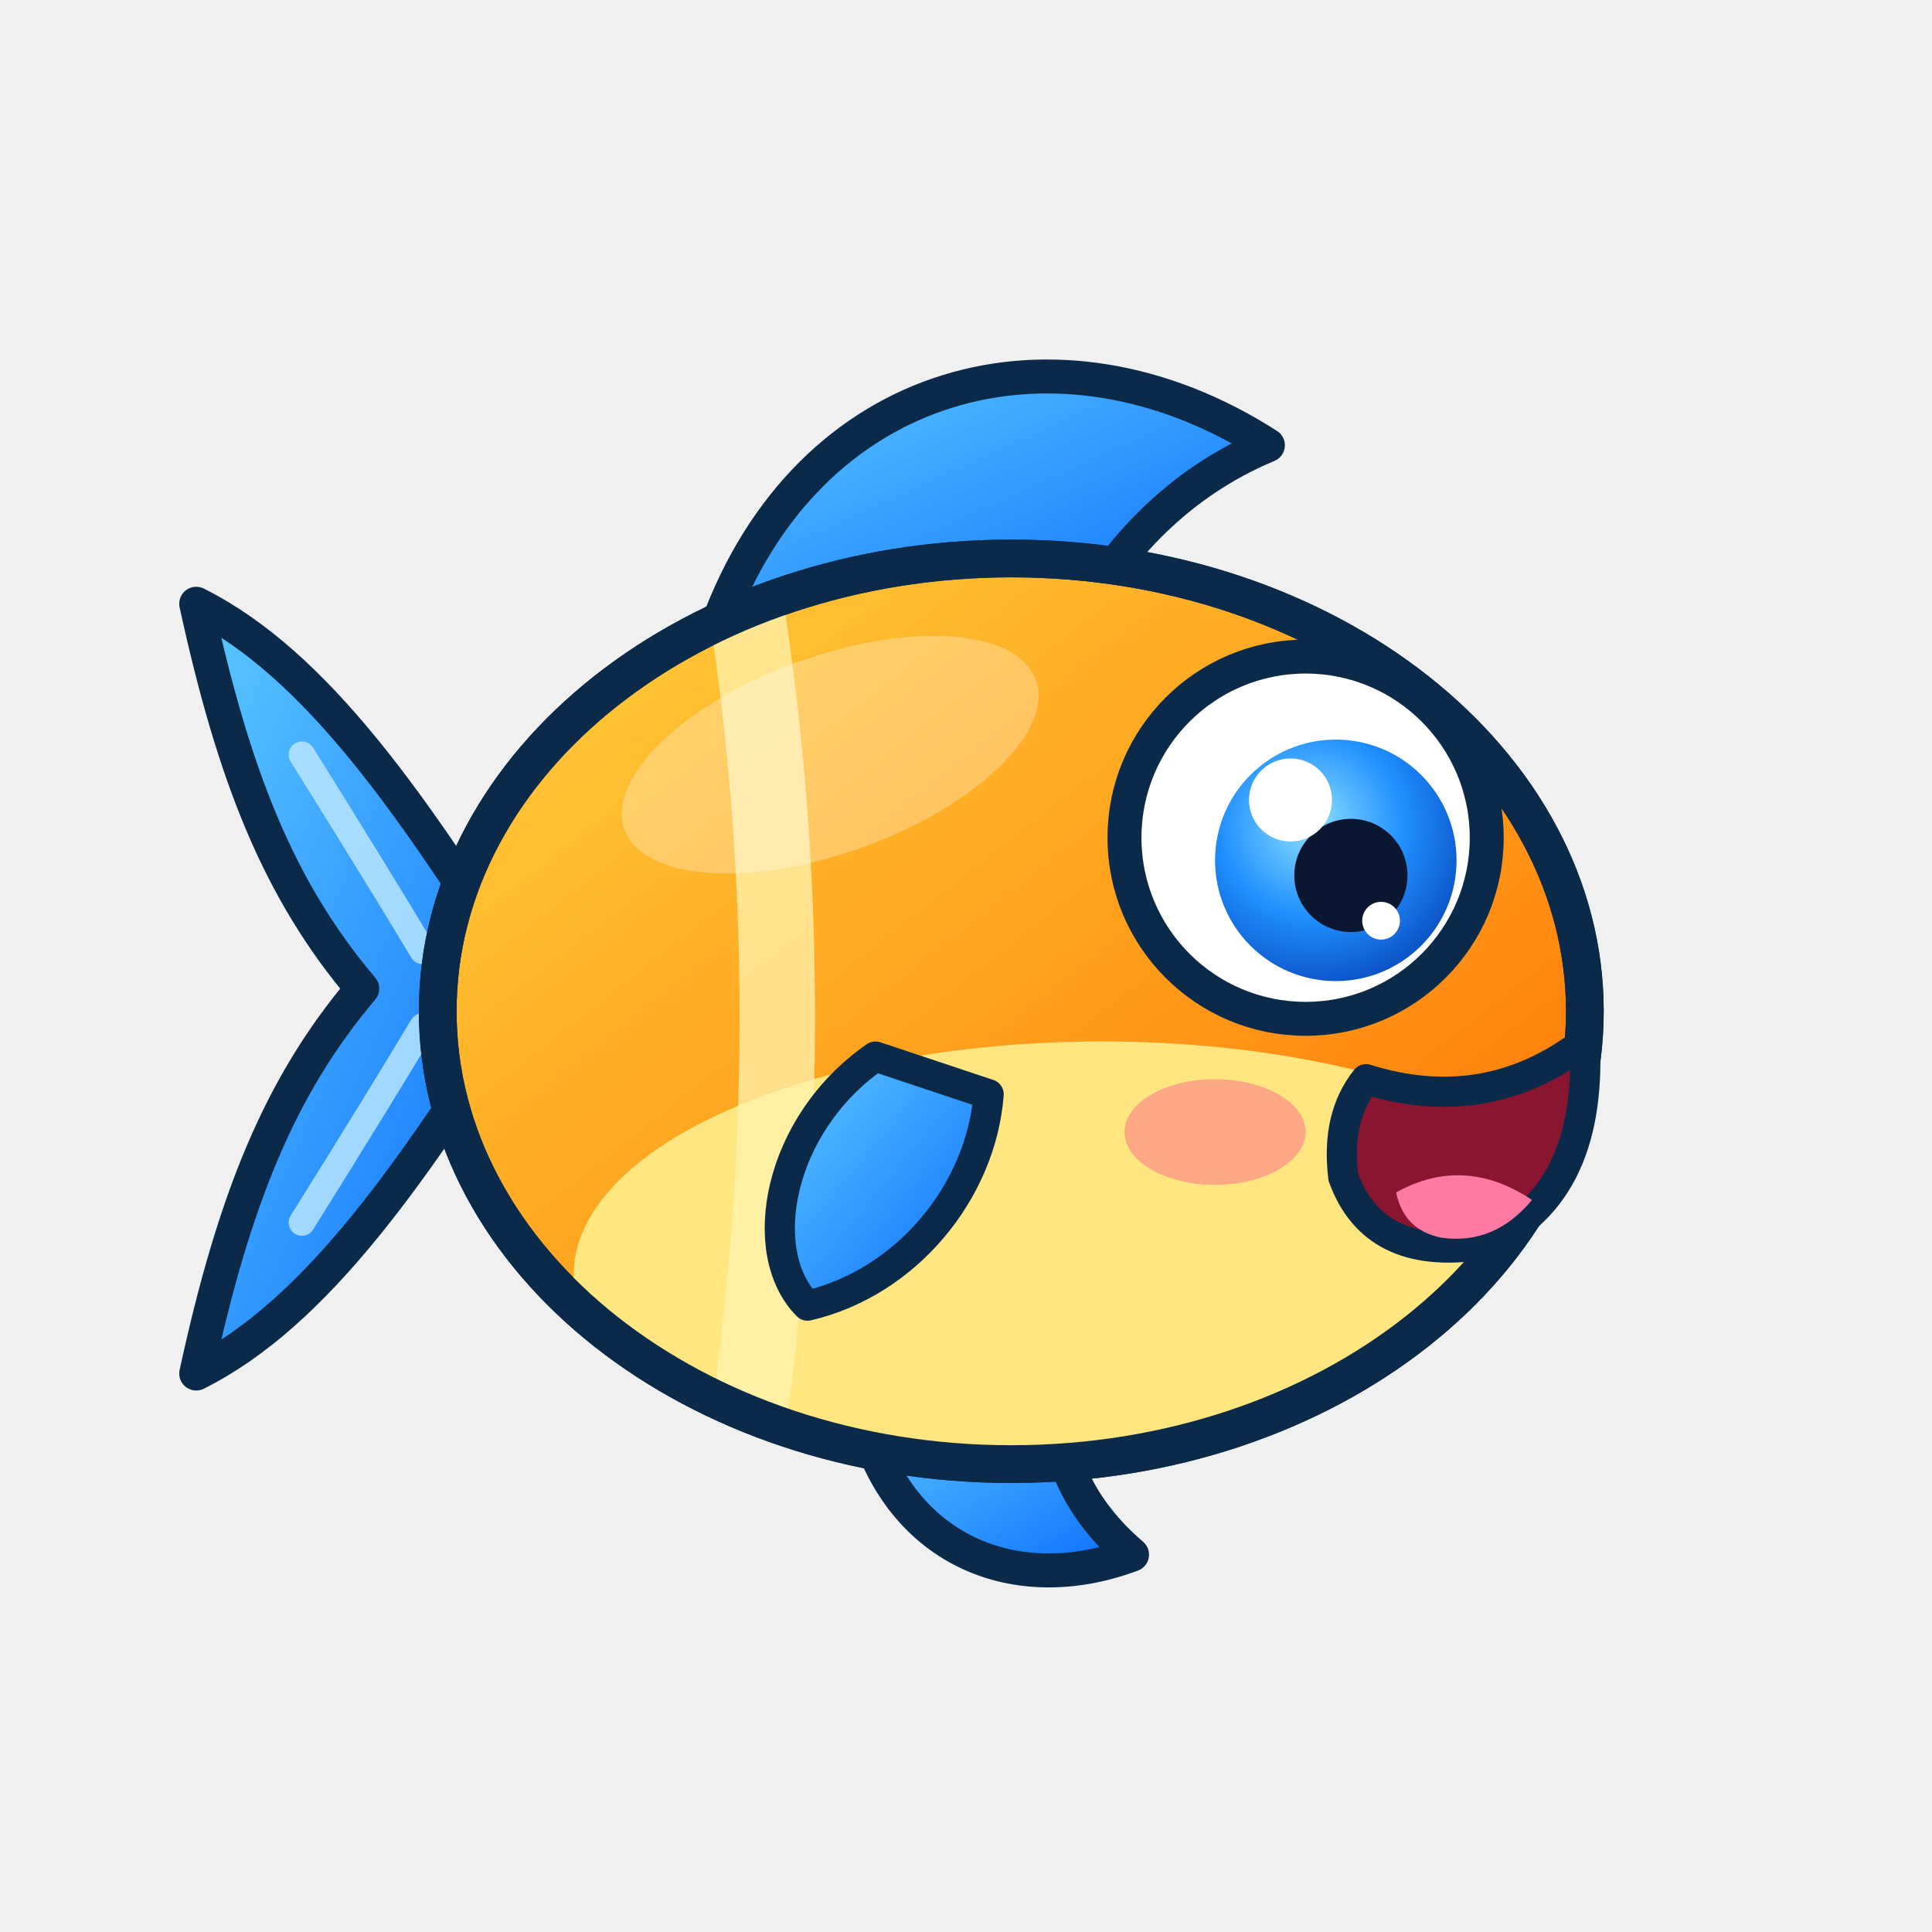
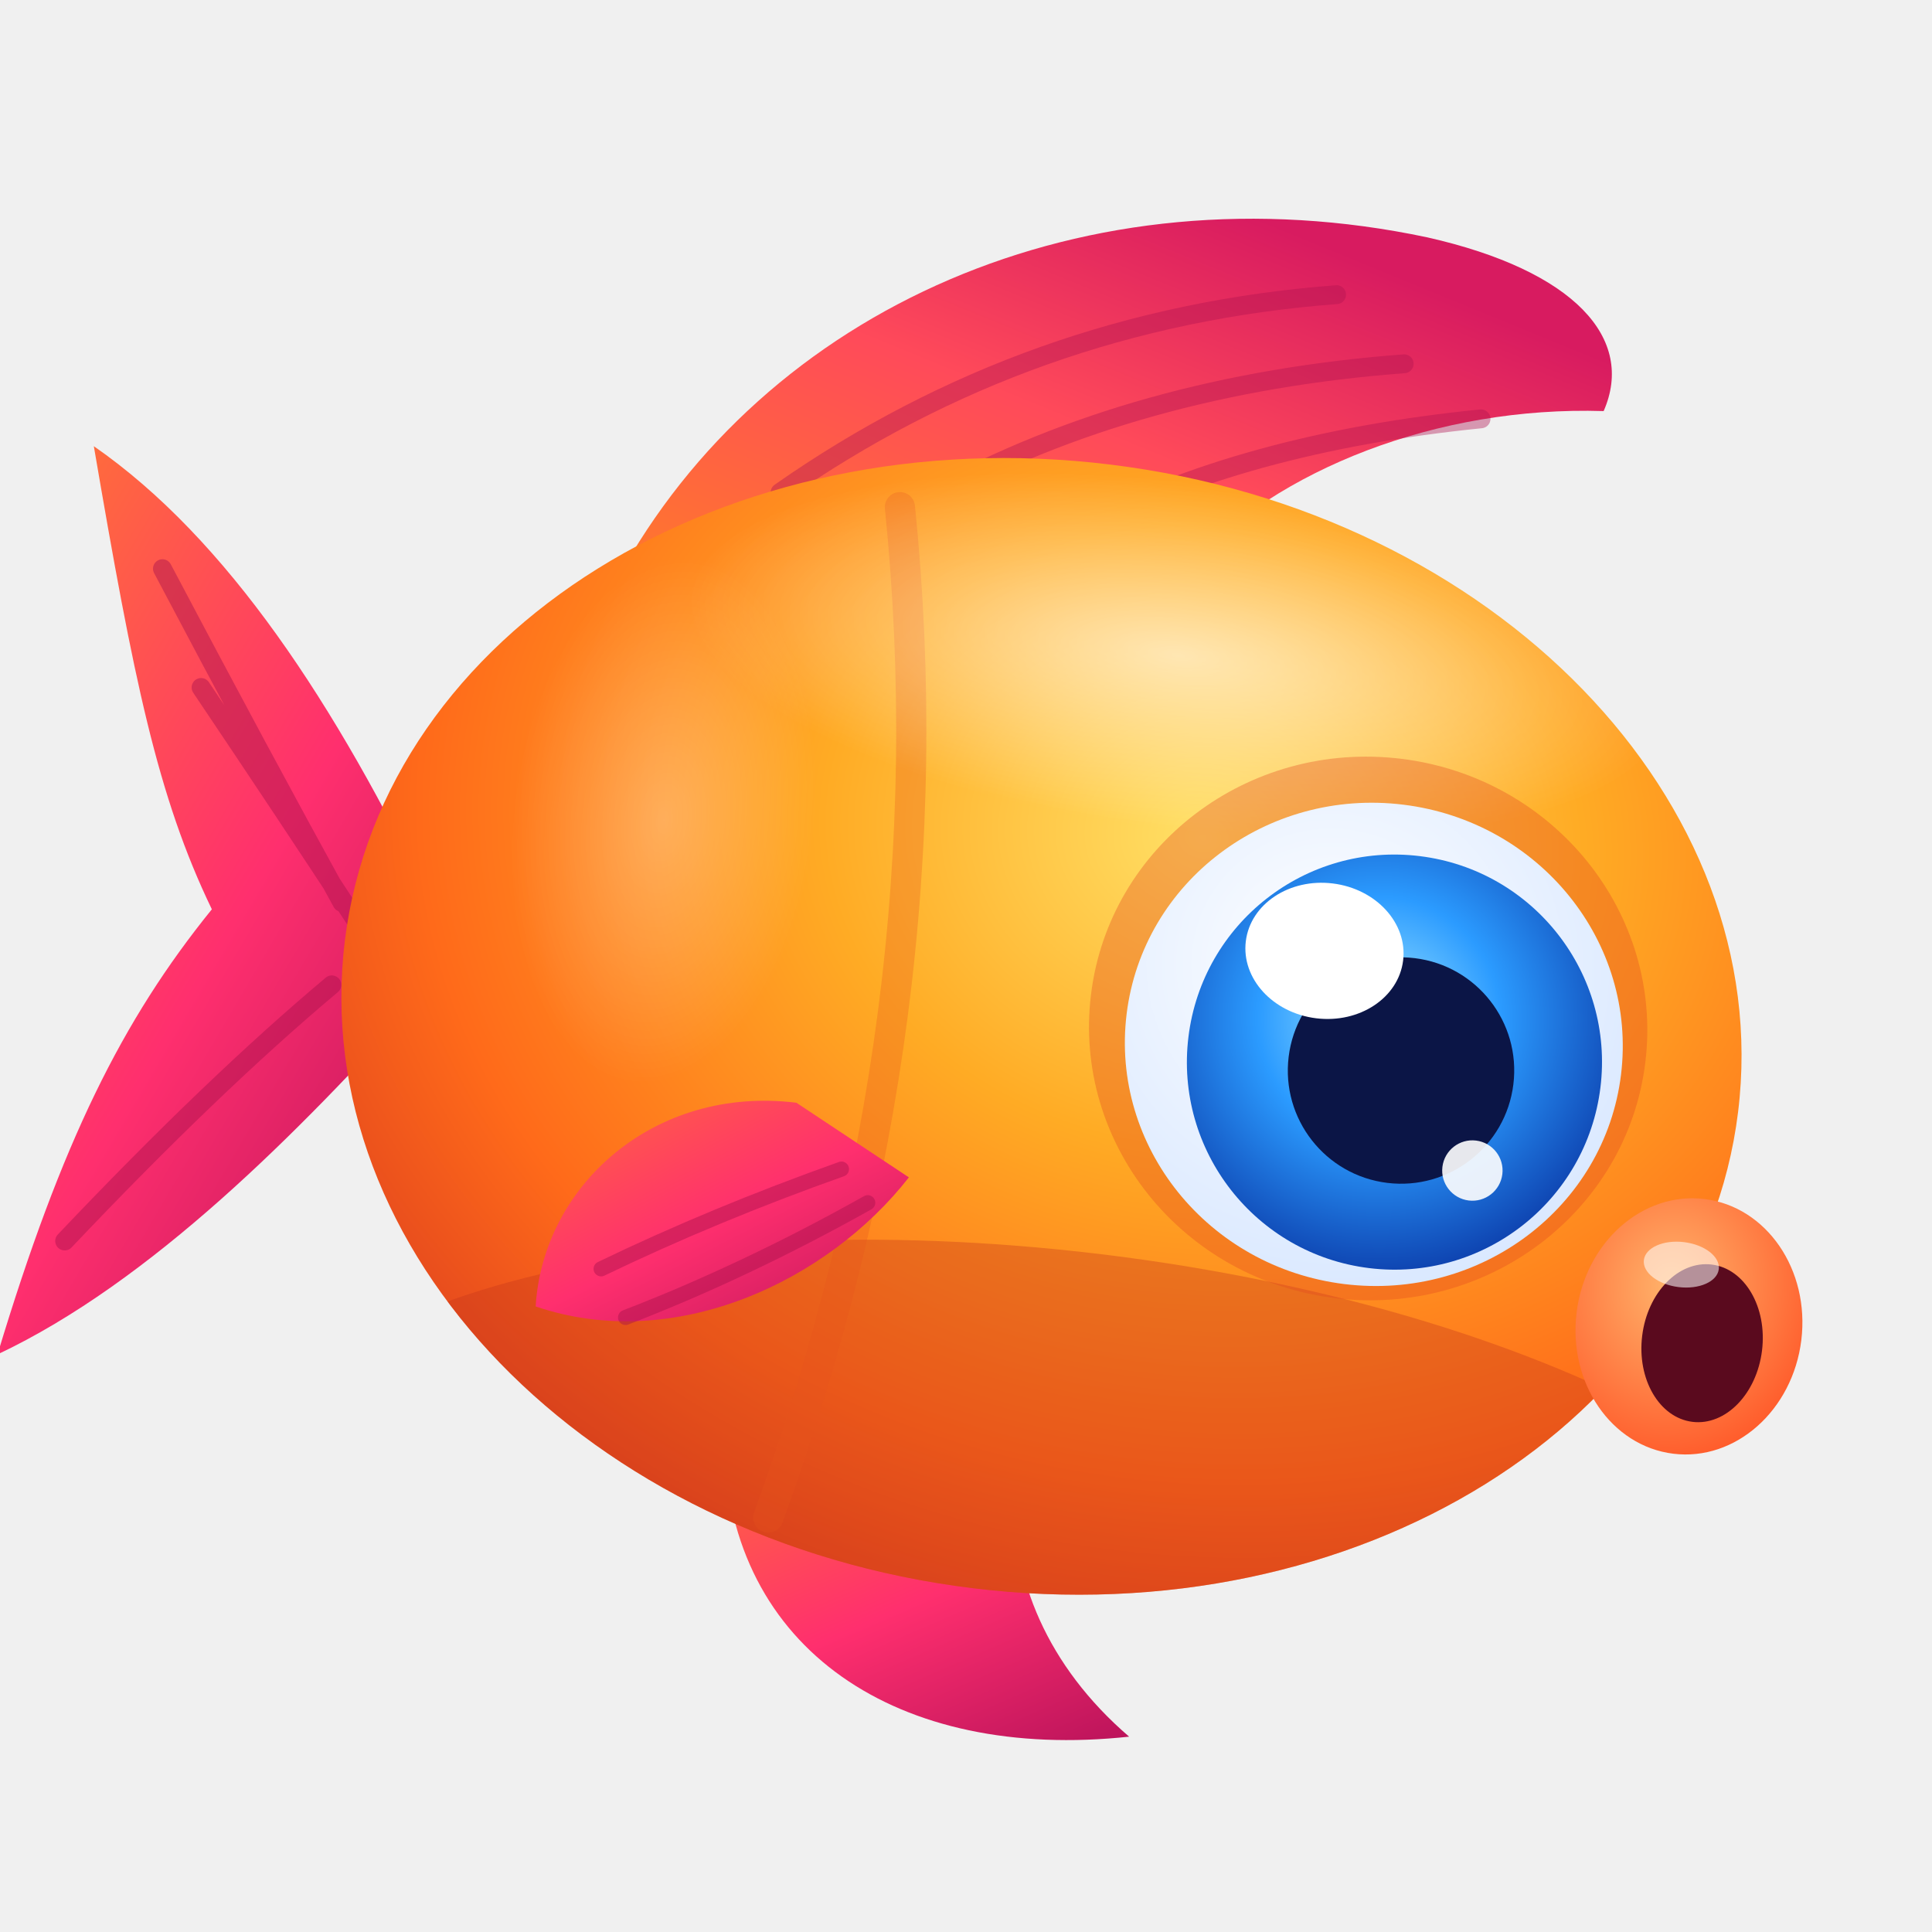
<svg xmlns="http://www.w3.org/2000/svg" viewBox="0 0 512 512" width="512" height="512">
-   <defs />
  <defs>
-     <linearGradient id="body" x1="0" y1="0" x2="1" y2="1">
-       <stop offset="0" stop-color="#ffd23f" />
-       <stop offset="0.45" stop-color="#ffa51f" />
-       <stop offset="1" stop-color="#ff6a00" />
+     <radialGradient id="body" cx="0.6" cy="0.32" r="0.78">
+       <stop offset="0" stop-color="#ffe066" />
+       <stop offset="0.35" stop-color="#ffab24" />
+       <stop offset="0.72" stop-color="#ff6a1a" />
+       <stop offset="1" stop-color="#d93a1f" />
+     </radialGradient>
+     <linearGradient id="fin" x1="0" y1="0" x2="1" y2="1">
+       <stop offset="0" stop-color="#ff6a3d" />
+       <stop offset="0.5" stop-color="#ff2f6e" />
+       <stop offset="1" stop-color="#b8125a" />
    </linearGradient>
-     <linearGradient id="fin" x1="0" y1="0" x2="1" y2="1">
-       <stop offset="0" stop-color="#5cc8ff" />
-       <stop offset="1" stop-color="#0a6cff" />
+     <linearGradient id="dorsal" x1="0" y1="1" x2="0.6" y2="0">
+       <stop offset="0" stop-color="#ff7a2a" />
+       <stop offset="0.55" stop-color="#ff4a5a" />
+       <stop offset="1" stop-color="#d81b60" />
    </linearGradient>
-     <radialGradient id="iris" cx="0.4" cy="0.35" r="0.7">
-       <stop offset="0" stop-color="#8fe1ff" />
-       <stop offset="0.55" stop-color="#1f8fff" />
-       <stop offset="1" stop-color="#0b4fc4" />
+     <radialGradient id="iris" cx="0.45" cy="0.4" r="0.65">
+       <stop offset="0" stop-color="#9fe6ff" />
+       <stop offset="0.45" stop-color="#2b9bff" />
+       <stop offset="1" stop-color="#0b3aa8" />
+     </radialGradient>
+     <radialGradient id="sclera" cx="0.4" cy="0.35" r="0.75">
+       <stop offset="0" stop-color="#ffffff" />
+       <stop offset="1" stop-color="#d6e6ff" />
+     </radialGradient>
+     <radialGradient id="gloss" cx="0.5" cy="0.5" r="0.5">
+       <stop offset="0" stop-color="#ffffff" stop-opacity="0.75" />
+       <stop offset="1" stop-color="#ffffff" stop-opacity="0" />
+     </radialGradient>
+     <radialGradient id="lips" cx="0.4" cy="0.35" r="0.7">
+       <stop offset="0" stop-color="#ffb36b" />
+       <stop offset="1" stop-color="#ff5a2a" />
    </radialGradient>
    <clipPath id="bodyClip">
-       <ellipse cx="268" cy="268" rx="152" ry="120" />
+       <ellipse cx="276" cy="272" rx="186" ry="150" />
    </clipPath>
  </defs>
-   <g transform="translate(256 262) scale(1) translate(-256 -262)" stroke-linejoin="round" stroke-linecap="round">
-     <path d="M140 262 C110 214 84 176 52 160 C62 206 74 236 96 262 C74 288 62 318 52 364 C84 348 110 310 140 262 Z" fill="url(#fin)" stroke="#0b2a4a" stroke-width="9" />
-     <path d="M80 200 Q100 232 112 252 M80 324 Q100 292 112 272" fill="none" stroke="#bfeaff" stroke-width="7" opacity="0.8" />
-     <path d="M190 166 C214 100 280 82 336 118 C312 128 296 146 286 164 Z" fill="url(#fin)" stroke="#0b2a4a" stroke-width="9" />
-     <path d="M228 372 C236 410 268 424 300 412 C286 400 280 386 280 372 Z" fill="url(#fin)" stroke="#0b2a4a" stroke-width="9" />
-     <ellipse cx="268" cy="268" rx="152" ry="120" fill="url(#body)" stroke="#0b2a4a" stroke-width="10" />
+   <g transform="translate(256 262) scale(1) translate(-256 -262) rotate(7 276 272)">
+     <path d="M112 260 C80 210 46 170 8 150 C26 210 36 240 54 268 C34 300 22 334 12 392 C50 368 84 324 112 284 Z" fill="url(#fin)" />
+     <path d="M30 180 Q62 226 88 262 M26 360 Q60 314 88 284 M44 210 Q70 240 92 266" fill="none" stroke="#a80f4c" stroke-width="5" stroke-linecap="round" opacity="0.45" />
+     <path d="M150 168 C180 92 260 44 352 52 C392 56 410 72 404 92 C360 96 320 118 300 146 Z" fill="url(#dorsal)" />
+     <path d="M190 140 Q250 86 330 70 M230 136 Q280 100 350 86 M270 140 Q310 112 372 98" fill="none" stroke="#b0124f" stroke-width="5" stroke-linecap="round" opacity="0.4" />
+     <path d="M206 392 C214 446 262 470 322 456 C298 440 286 418 284 396 Z" fill="url(#fin)" />
+     <ellipse cx="276" cy="272" rx="186" ry="150" fill="url(#body)" />
    <g clip-path="url(#bodyClip)">
-       <ellipse cx="292" cy="338" rx="140" ry="62" fill="#ffe680" />
-       <path d="M196 150 Q216 268 196 392" fill="none" stroke="#fff3b0" stroke-width="20" opacity="0.75" />
-       <ellipse cx="220" cy="200" rx="58" ry="26" fill="#ffffff" opacity="0.28" transform="rotate(-20 220 200)" />
+       <ellipse cx="300" cy="420" rx="220" ry="90" fill="#c2331a" opacity="0.35" />
+       <path d="M222 140 Q252 272 220 410" fill="none" stroke="#e5531b" stroke-width="8" stroke-linecap="round" opacity="0.28" />
+       <ellipse cx="300" cy="170" rx="130" ry="46" fill="url(#gloss)" opacity="0.8" />
+       <ellipse cx="170" cy="230" rx="40" ry="70" fill="url(#gloss)" opacity="0.35" />
    </g>
-     <ellipse cx="268" cy="268" rx="152" ry="120" fill="none" stroke="#0b2a4a" stroke-width="10" />
-     <path d="M232 280 C206 298 200 332 214 346 C240 340 260 316 262 290 Z" fill="url(#fin)" stroke="#0b2a4a" stroke-width="8" />
-     <ellipse cx="322" cy="300" rx="24" ry="14" fill="#ff5d8f" opacity="0.45" />
-     <circle cx="346" cy="222" r="48" fill="#ffffff" stroke="#0b2a4a" stroke-width="9" />
-     <circle cx="354" cy="228" r="32" fill="url(#iris)" />
-     <circle cx="358" cy="232" r="15" fill="#0b1630" />
-     <circle cx="342" cy="212" r="11" fill="#ffffff" />
-     <circle cx="366" cy="244" r="5" fill="#ffffff" />
-     <path d="M362 286 Q394 296 420 276 Q422 318 392 330 Q364 334 356 312 Q354 296 362 286 Z" fill="#8a1530" stroke="#0b2a4a" stroke-width="8" />
-     <path d="M370 316 Q388 306 406 318 Q396 330 382 328 Q372 326 370 316 Z" fill="#ff7aa2" />
+     <path d="M214 300 C176 300 150 330 152 362 C190 370 228 346 246 316 Z" fill="url(#fin)" />
+     <path d="M168 350 Q196 332 228 316 M176 362 Q206 346 236 324" fill="none" stroke="#a80f4c" stroke-width="4" stroke-linecap="round" opacity="0.45" />
+     <ellipse cx="362" cy="262" rx="74" ry="72" fill="#e2471f" opacity="0.35" />
+     <ellipse cx="364" cy="266" rx="66" ry="64" fill="url(#sclera)" />
+     <circle cx="370" cy="270" r="55" fill="url(#iris)" />
+     <circle cx="372" cy="272" r="30" fill="#0b1546" />
+     <ellipse cx="348" cy="243" rx="21" ry="18" fill="#ffffff" />
+     <circle cx="394" cy="296" r="8" fill="#ffffff" opacity="0.9" />
+     <ellipse cx="456" cy="330" rx="30" ry="34" fill="url(#lips)" />
+     <ellipse cx="460" cy="334" rx="16" ry="21" fill="#5a0a1e" />
+     <ellipse cx="452" cy="314" rx="10" ry="6" fill="#ffffff" opacity="0.55" />
  </g>
</svg>
